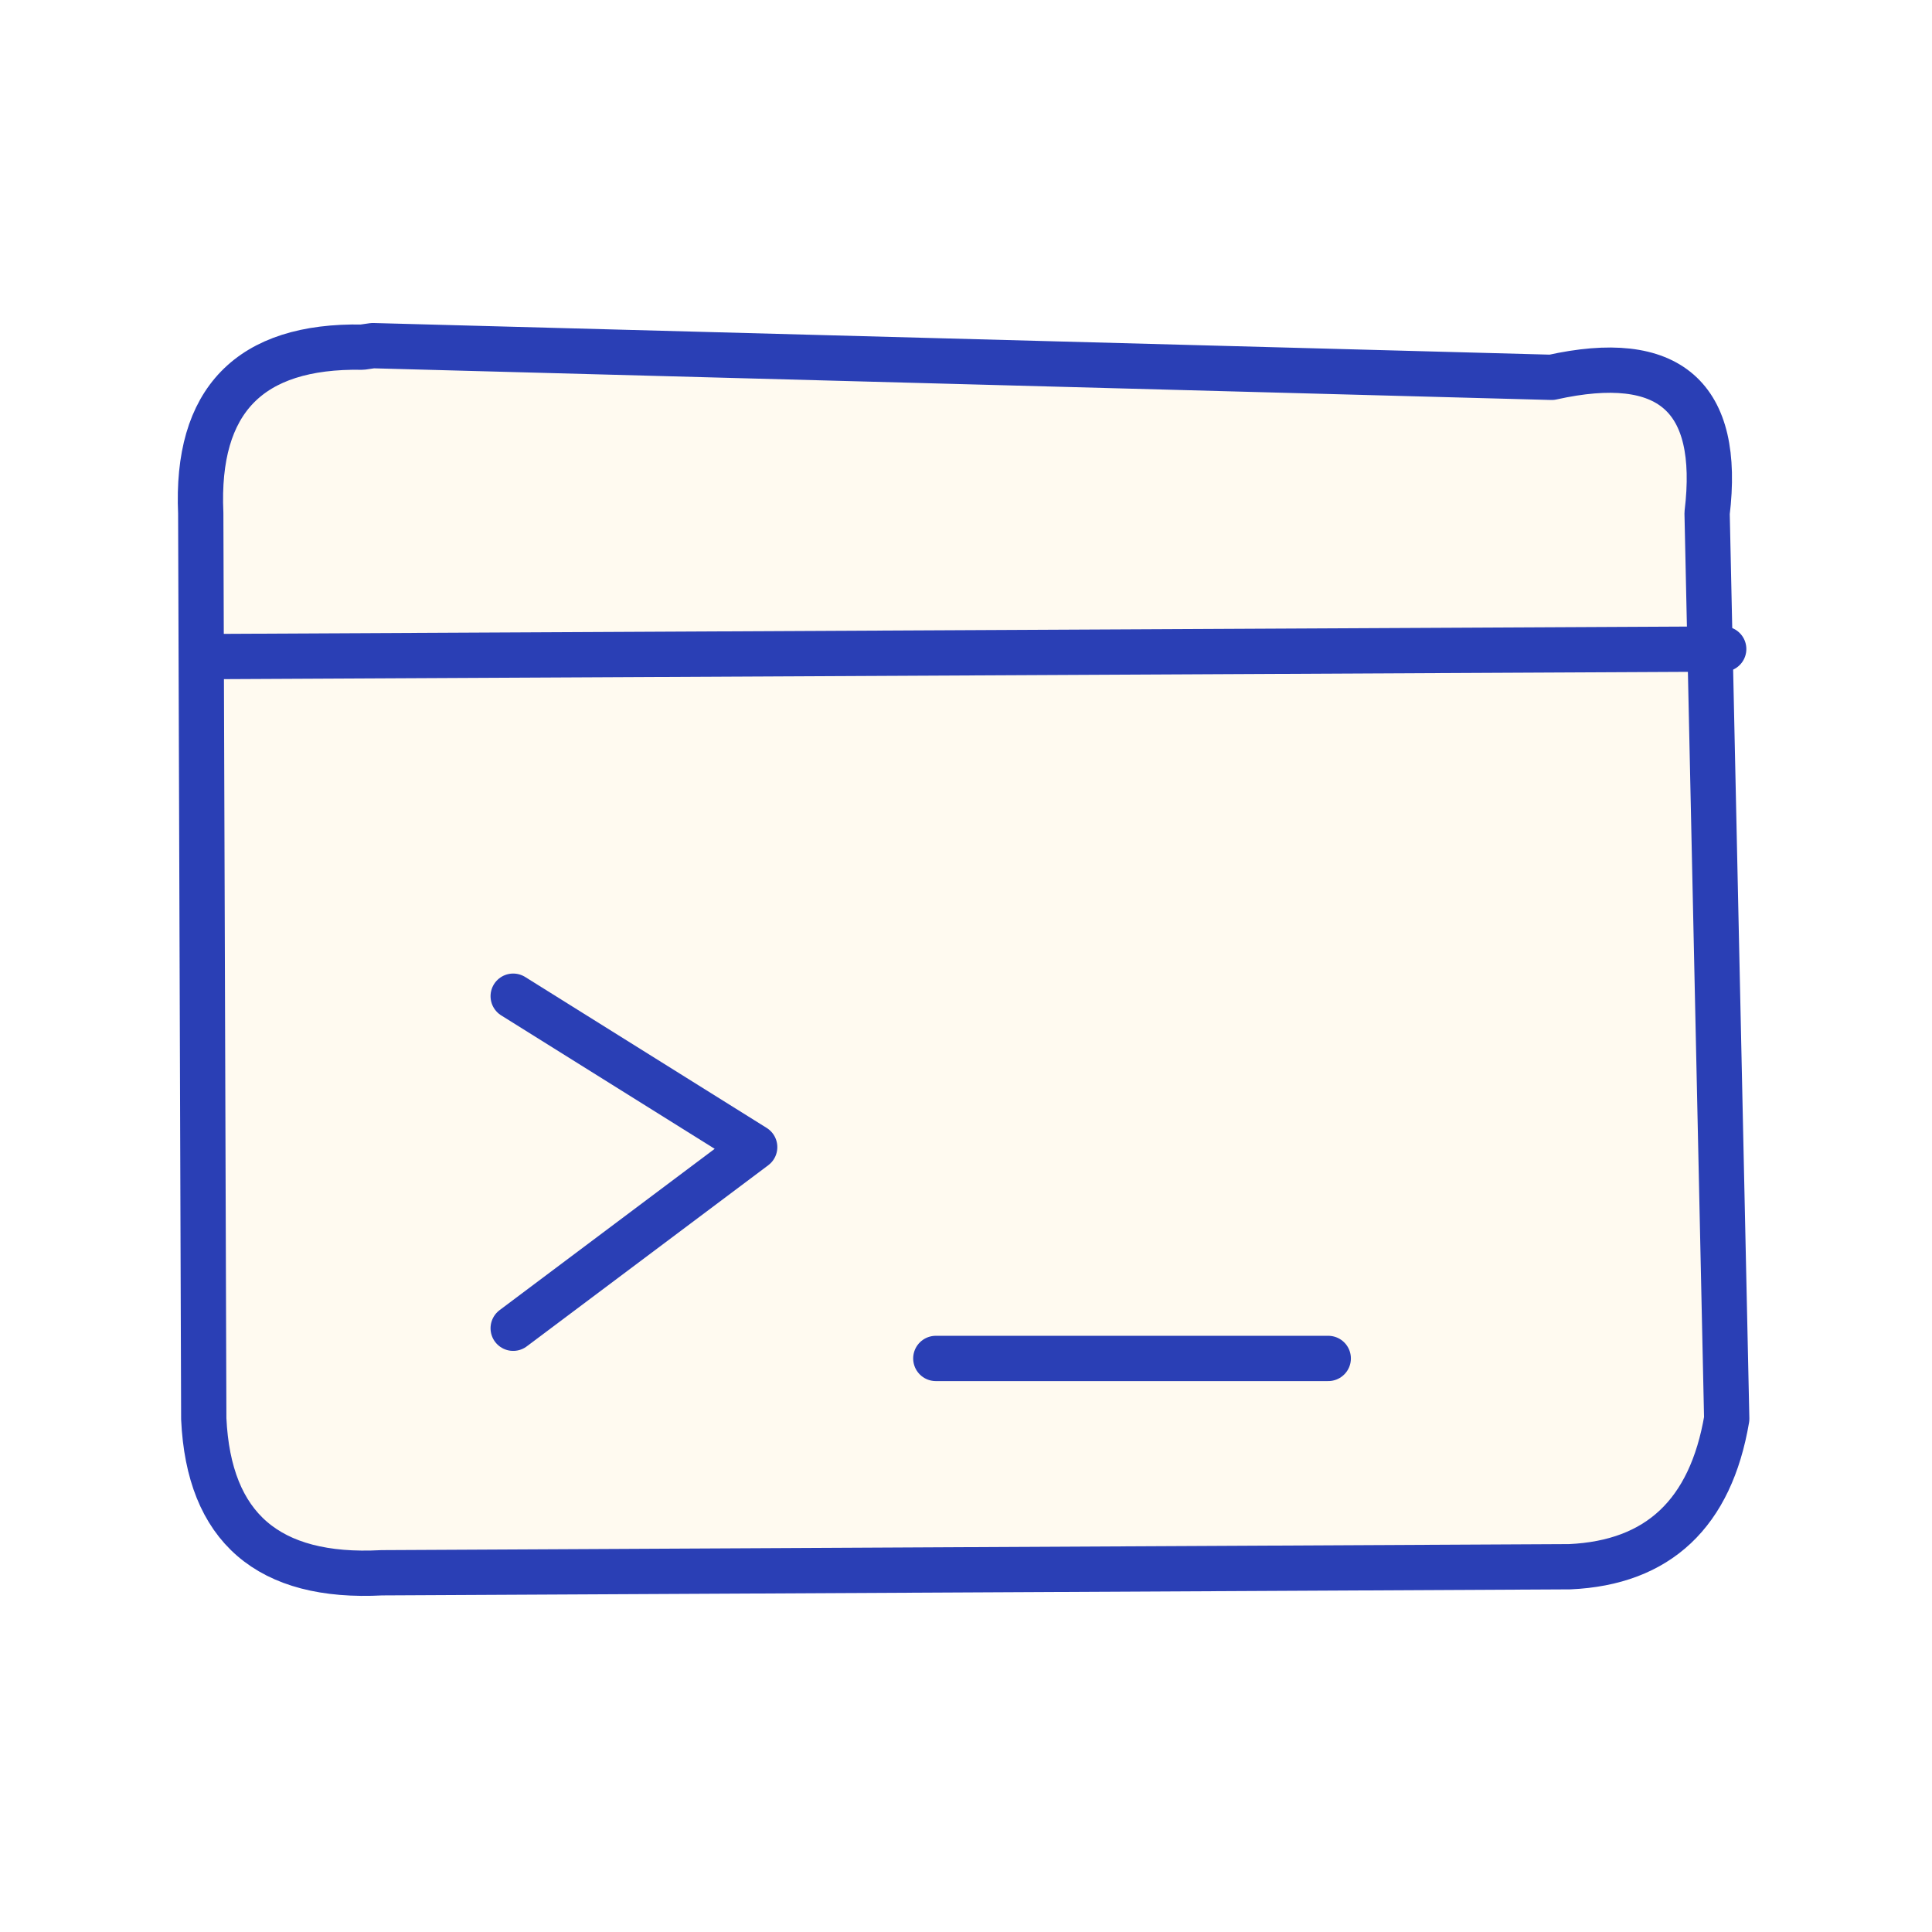
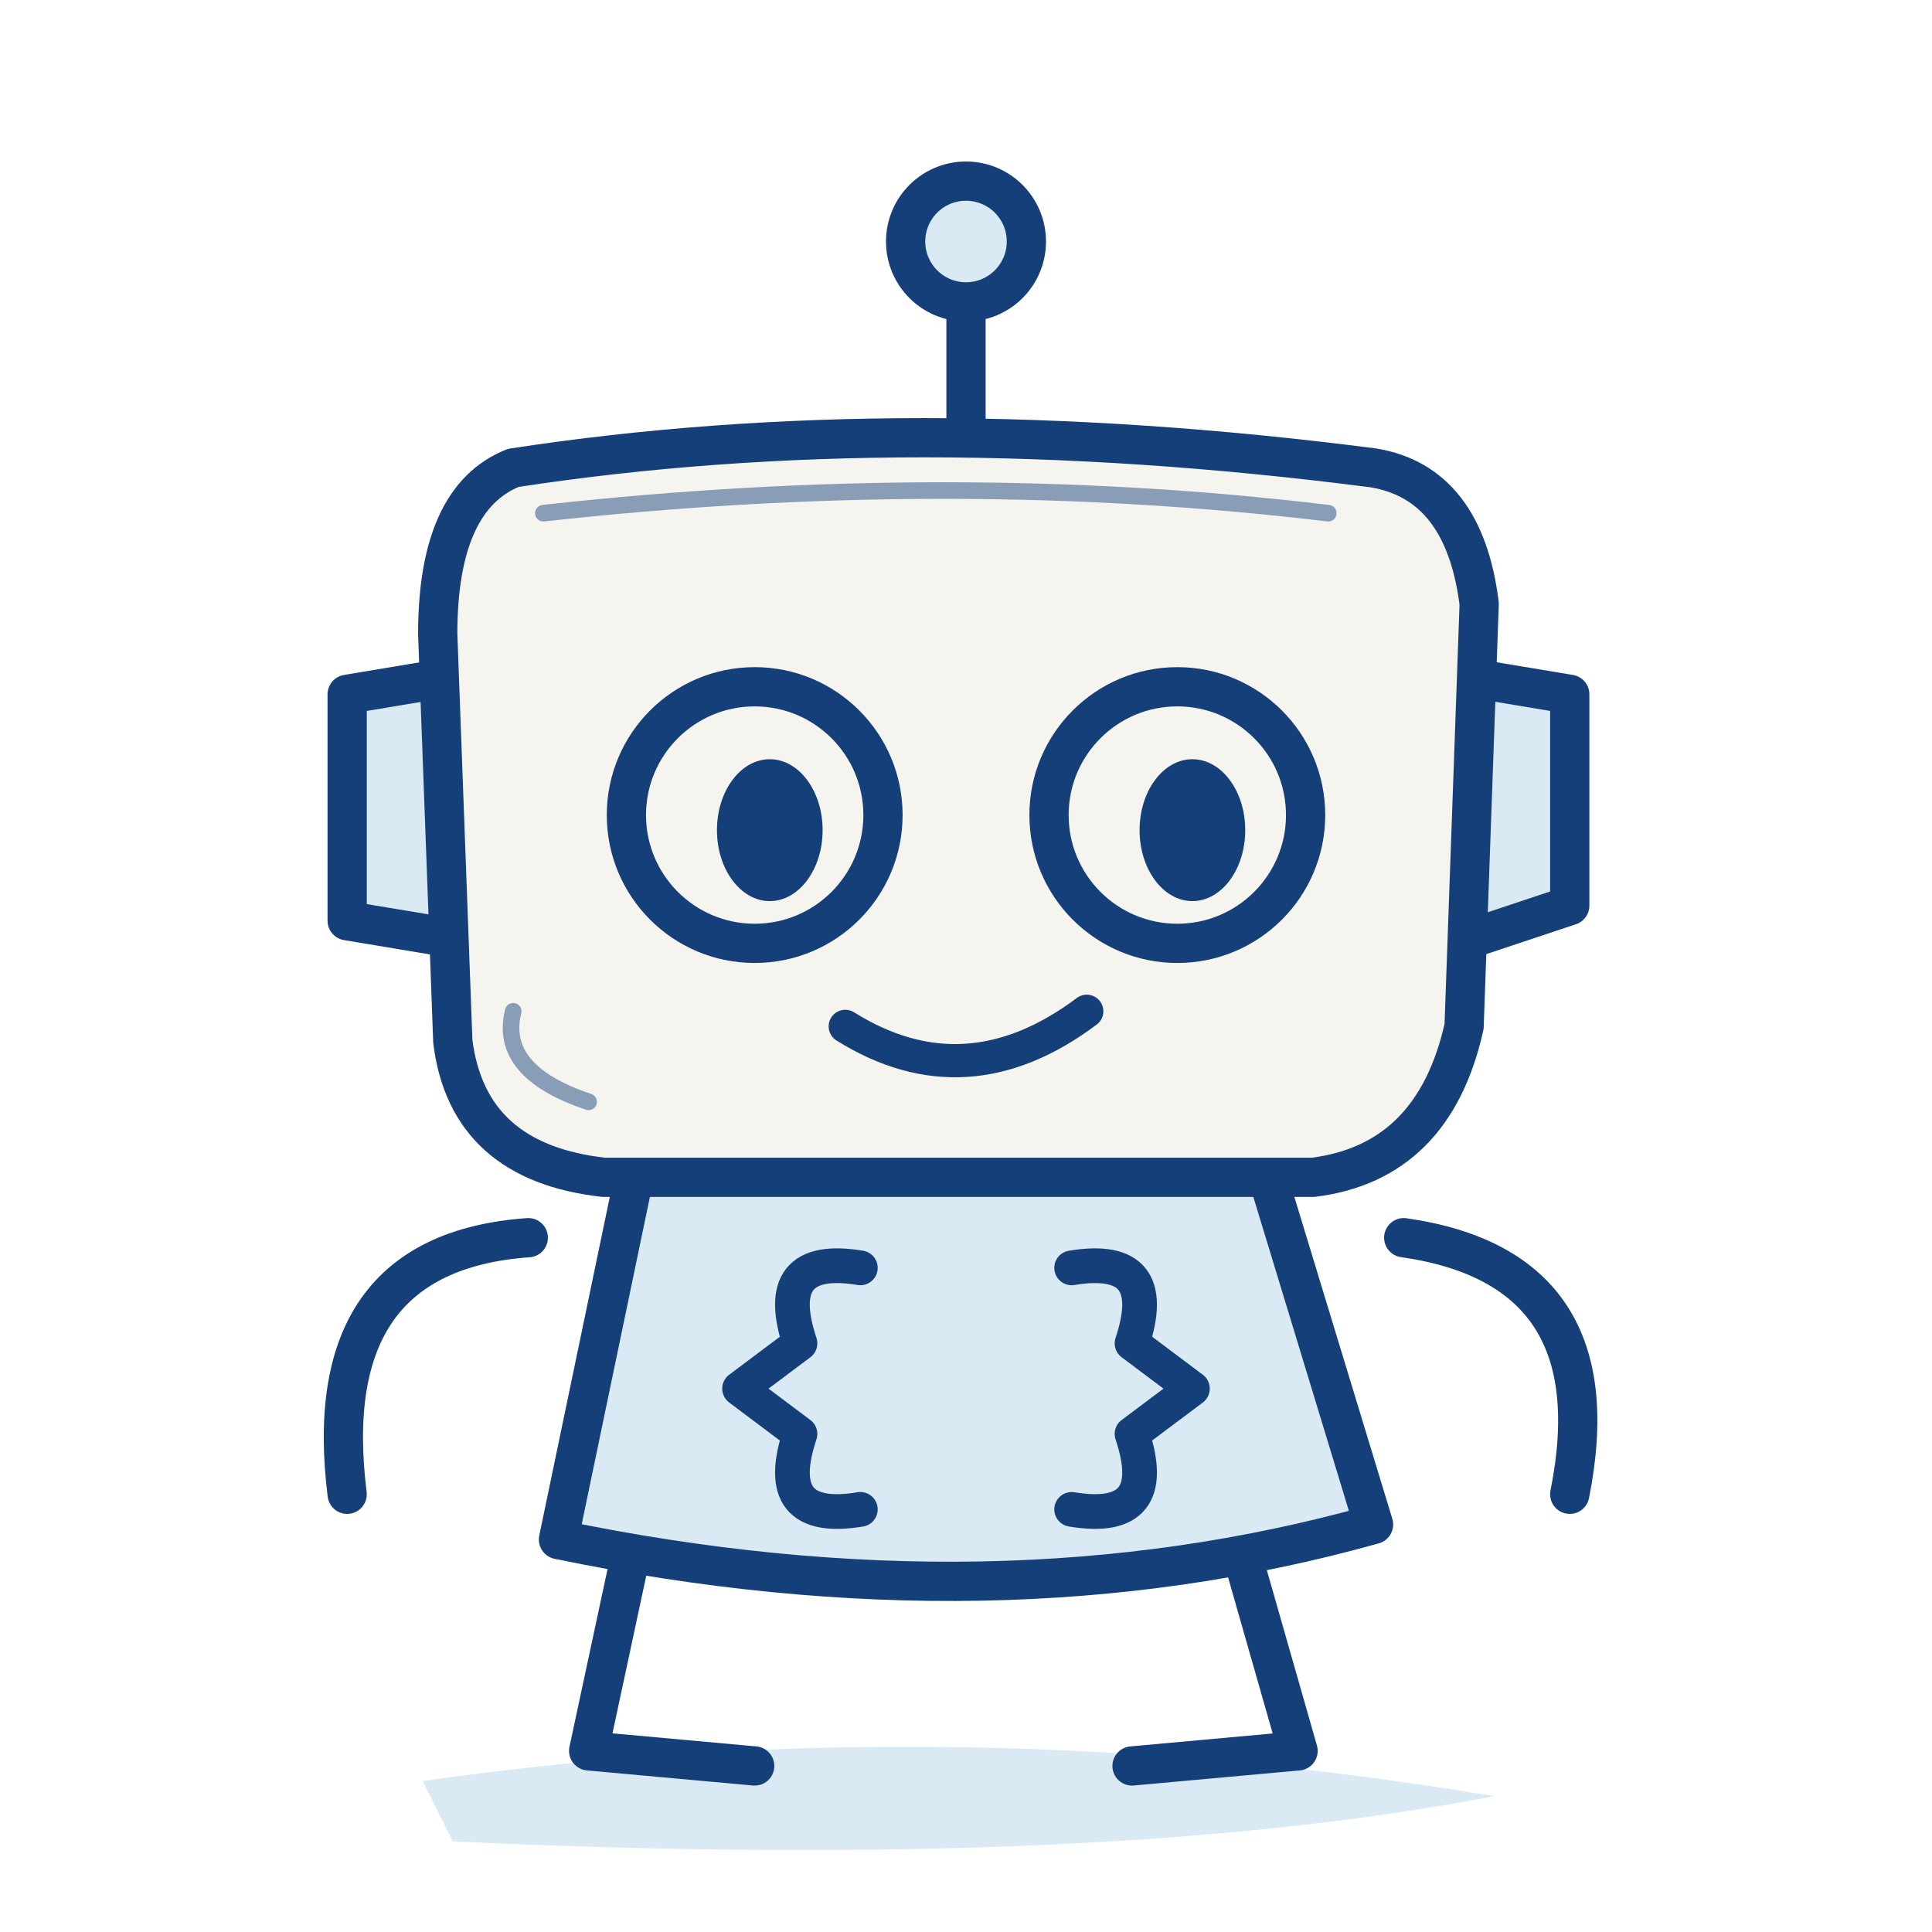
- <svg xmlns="http://www.w3.org/2000/svg" viewBox="0 0 128 128" role="img" aria-label="Claude Code" fill="none" stroke="#2a3fb5" stroke-width="3" stroke-linecap="round" stroke-linejoin="round">
-   <path d="M24.7 22.9 L102.8 25.0 Q114.5 22.4 113.1 34.0 L114.4 94.0 Q112.8 103.4 104.0 103.8 L25.3 104.2 Q14.0 104.8 13.5 94.0 L13.3 34.0 Q12.8 22.8 24.0 23.0Z" fill="#fffaf0" />
-   <path d="M13.8 43.5 L114.2 43.0" />
-   <path d="M34 66 L50 76 L34 88" />
-   <path d="M62 90 H88" />
+ <svg xmlns="http://www.w3.org/2000/svg" viewBox="0 0 128 128" width="128" height="128" role="img" aria-labelledby="claude-code-title claude-code-desc">
+   <g stroke="#153F78" stroke-width="2.6" stroke-linecap="round" stroke-linejoin="round">
+     <path d="M28 118 Q63 113 99 119 Q73 124 30 122" fill="#D9EAF5" stroke-width="0" />
+     <path d="M42 102 39 116 50 117 M82 102 86 116 75 117 M35 82 Q21 83 23 99 M93 82 Q107 84 104 99" fill="none" stroke-width="2.6" />
+     <path d="M42 78 Q62 74 84 78 L91 101 Q66 108 37 102 Z" fill="#D9EAF5" stroke-width="2.6" />
+     <path d="M29 45 23 46 23 61 29 62 M98 45 104 46 104 60 98 62" fill="#D9EAF5" stroke-width="2.6" />
+     <path d="M34 31 Q60 27 91 31 Q97 32 98 40 L97 68 Q95 77 87 78 L40 78 Q31 77 30 69 L29 42 Q29 33 34 31" fill="#F6F4EF" stroke-width="2.6" />
+     <path d="M36 34 Q63 31 88 34 M34 67 Q33 71 39 73" fill="none" stroke-width="1.1" opacity=".48" />
+     <g id="eyes">
+       <circle cx="50" cy="54" r="8.5" fill="#F6F4EF" />
+       <circle cx="78" cy="54" r="8.5" fill="#F6F4EF" />
+       <g id="pupil-left" fill="#153F78" stroke="none">
+         <ellipse cx="51" cy="55" rx="3.5" ry="4.7" />
+       </g>
+       <g id="pupil-right" fill="#153F78" stroke="none">
+         <ellipse cx="79" cy="55" rx="3.5" ry="4.7" />
+       </g>
+     </g>
+     <path d="M56 68 Q64 73 72 67" fill="none" stroke-width="2.2" />
+     <path d="M64 29 64 20" fill="none" stroke-width="2.6" />
+     <circle cx="64" cy="16" r="4" fill="#D9EAF5" />
+     <path d="M57 84 Q51 83 53 89 L49 92 53 95 Q51 101 57 100 M71 84 Q77 83 75 89 L79 92 75 95 Q77 101 71 100" fill="none" stroke-width="2.3" />
+   </g>
</svg>
